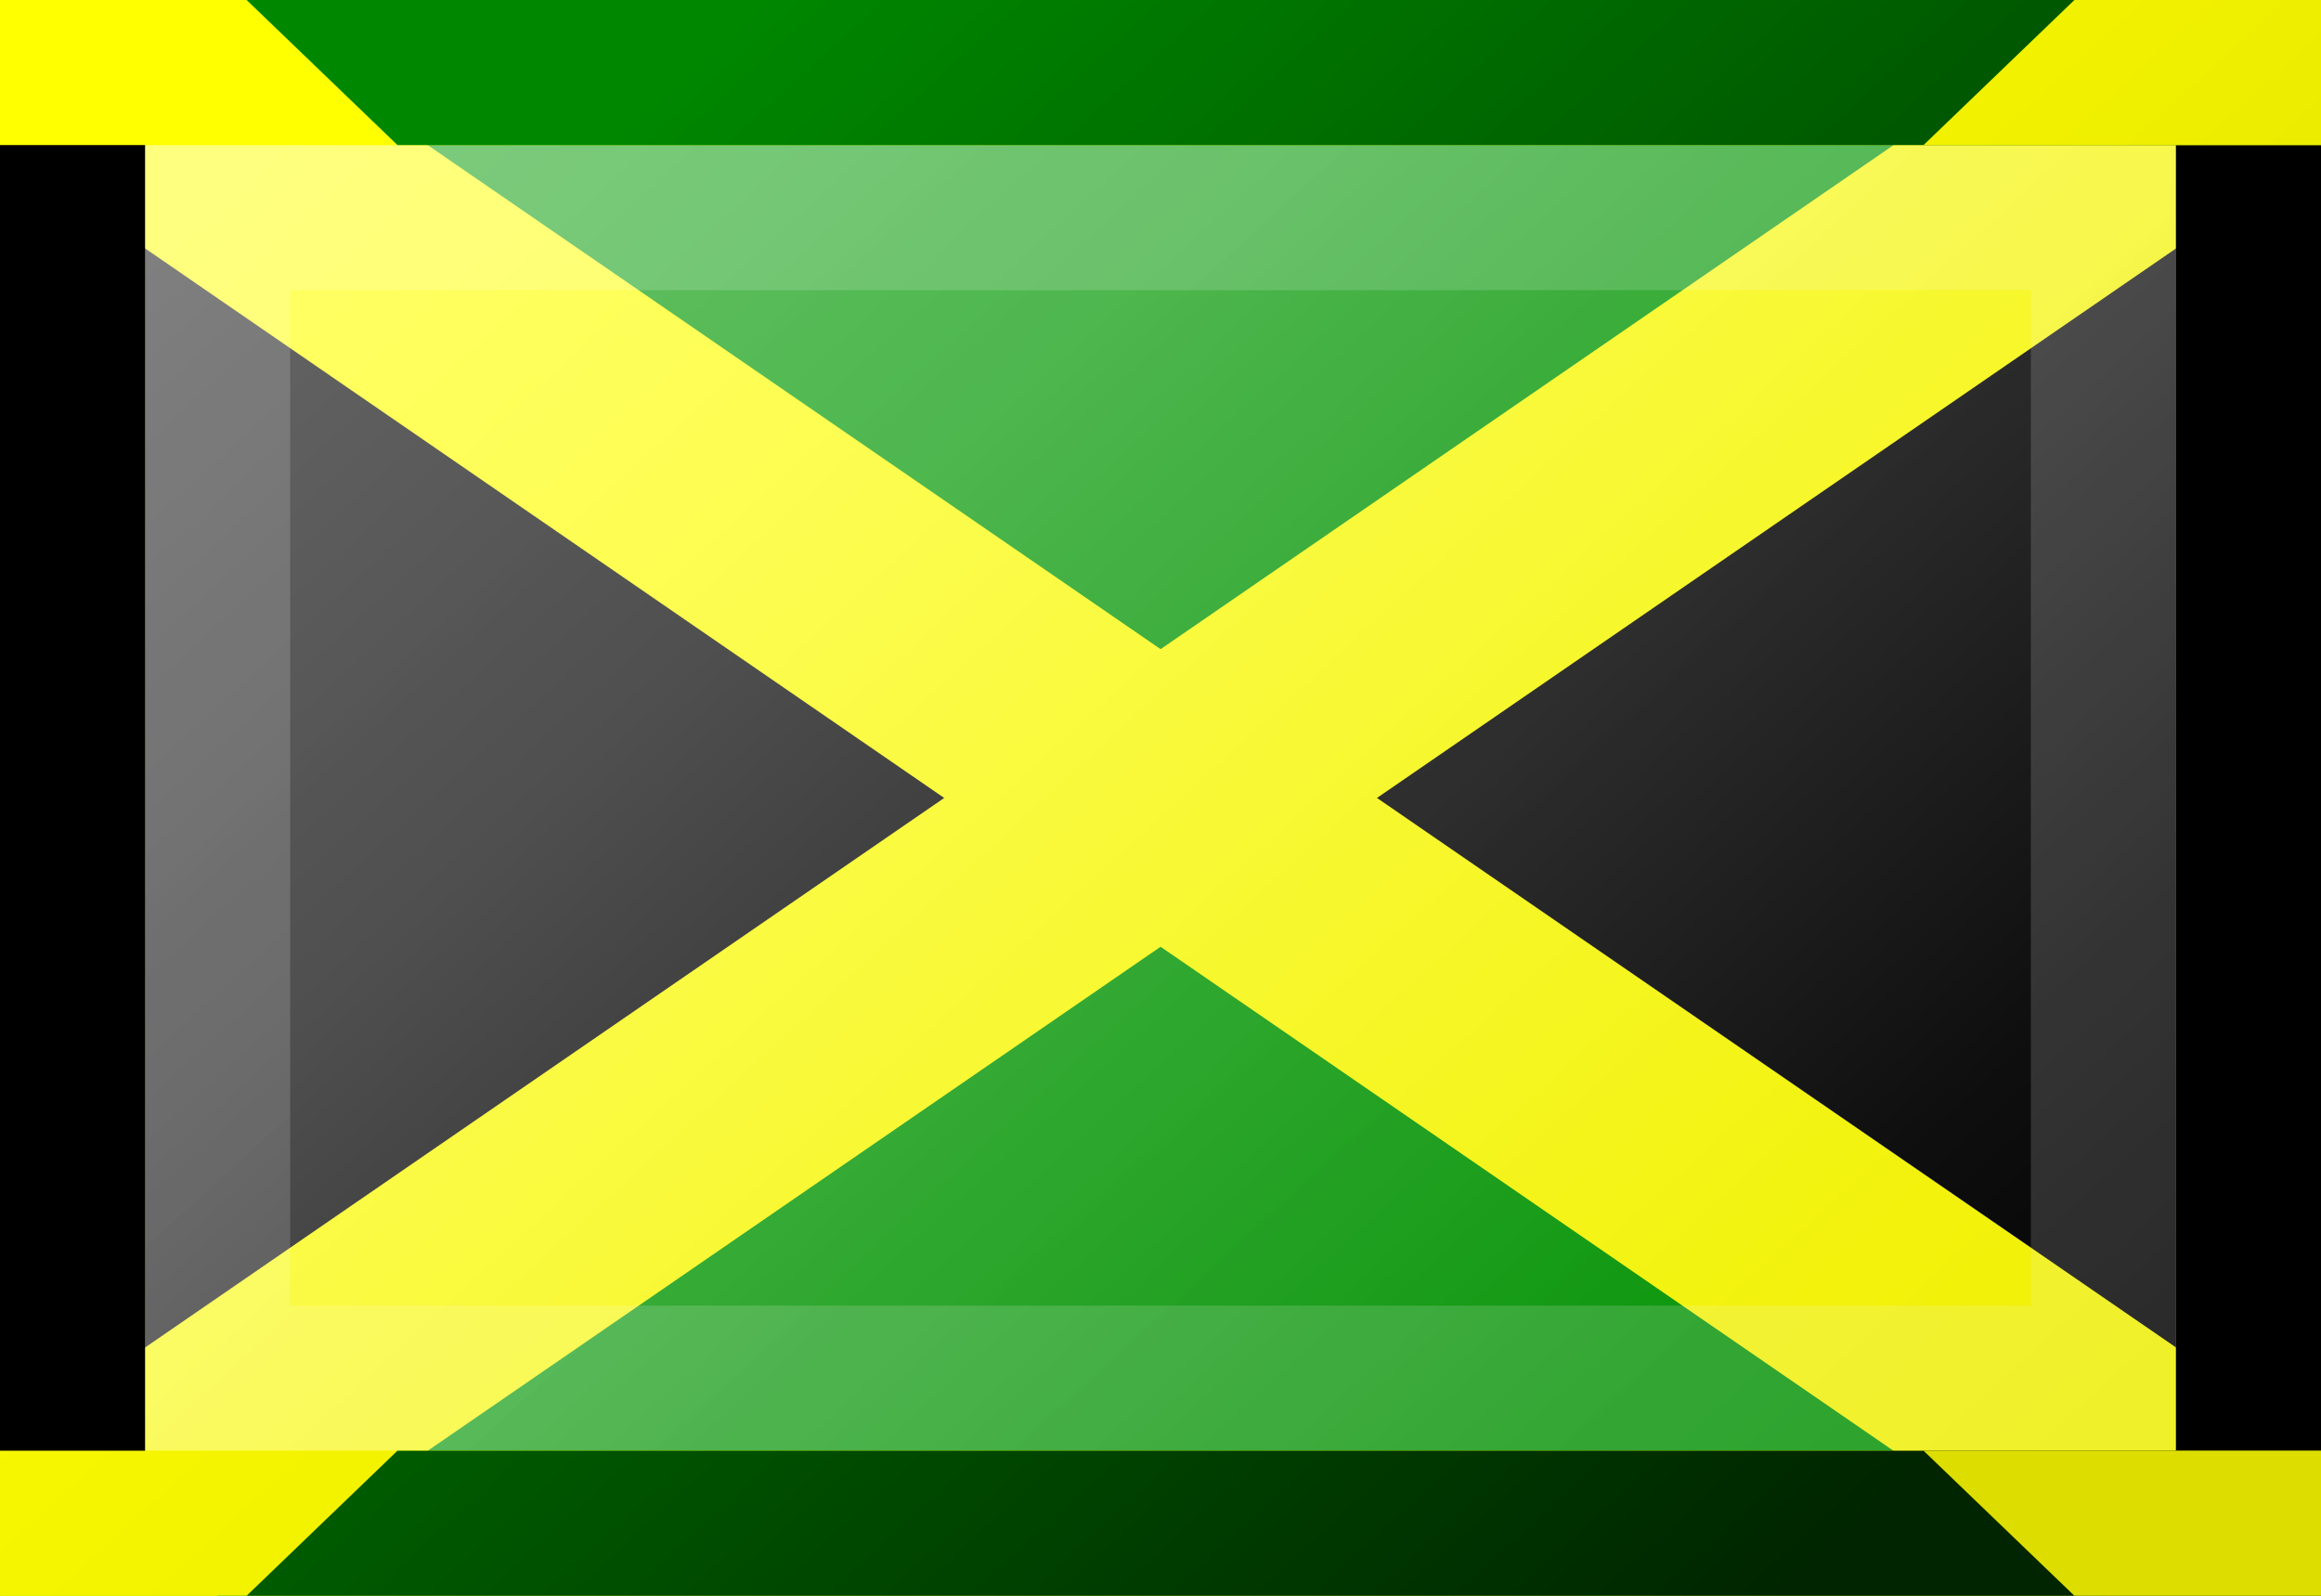
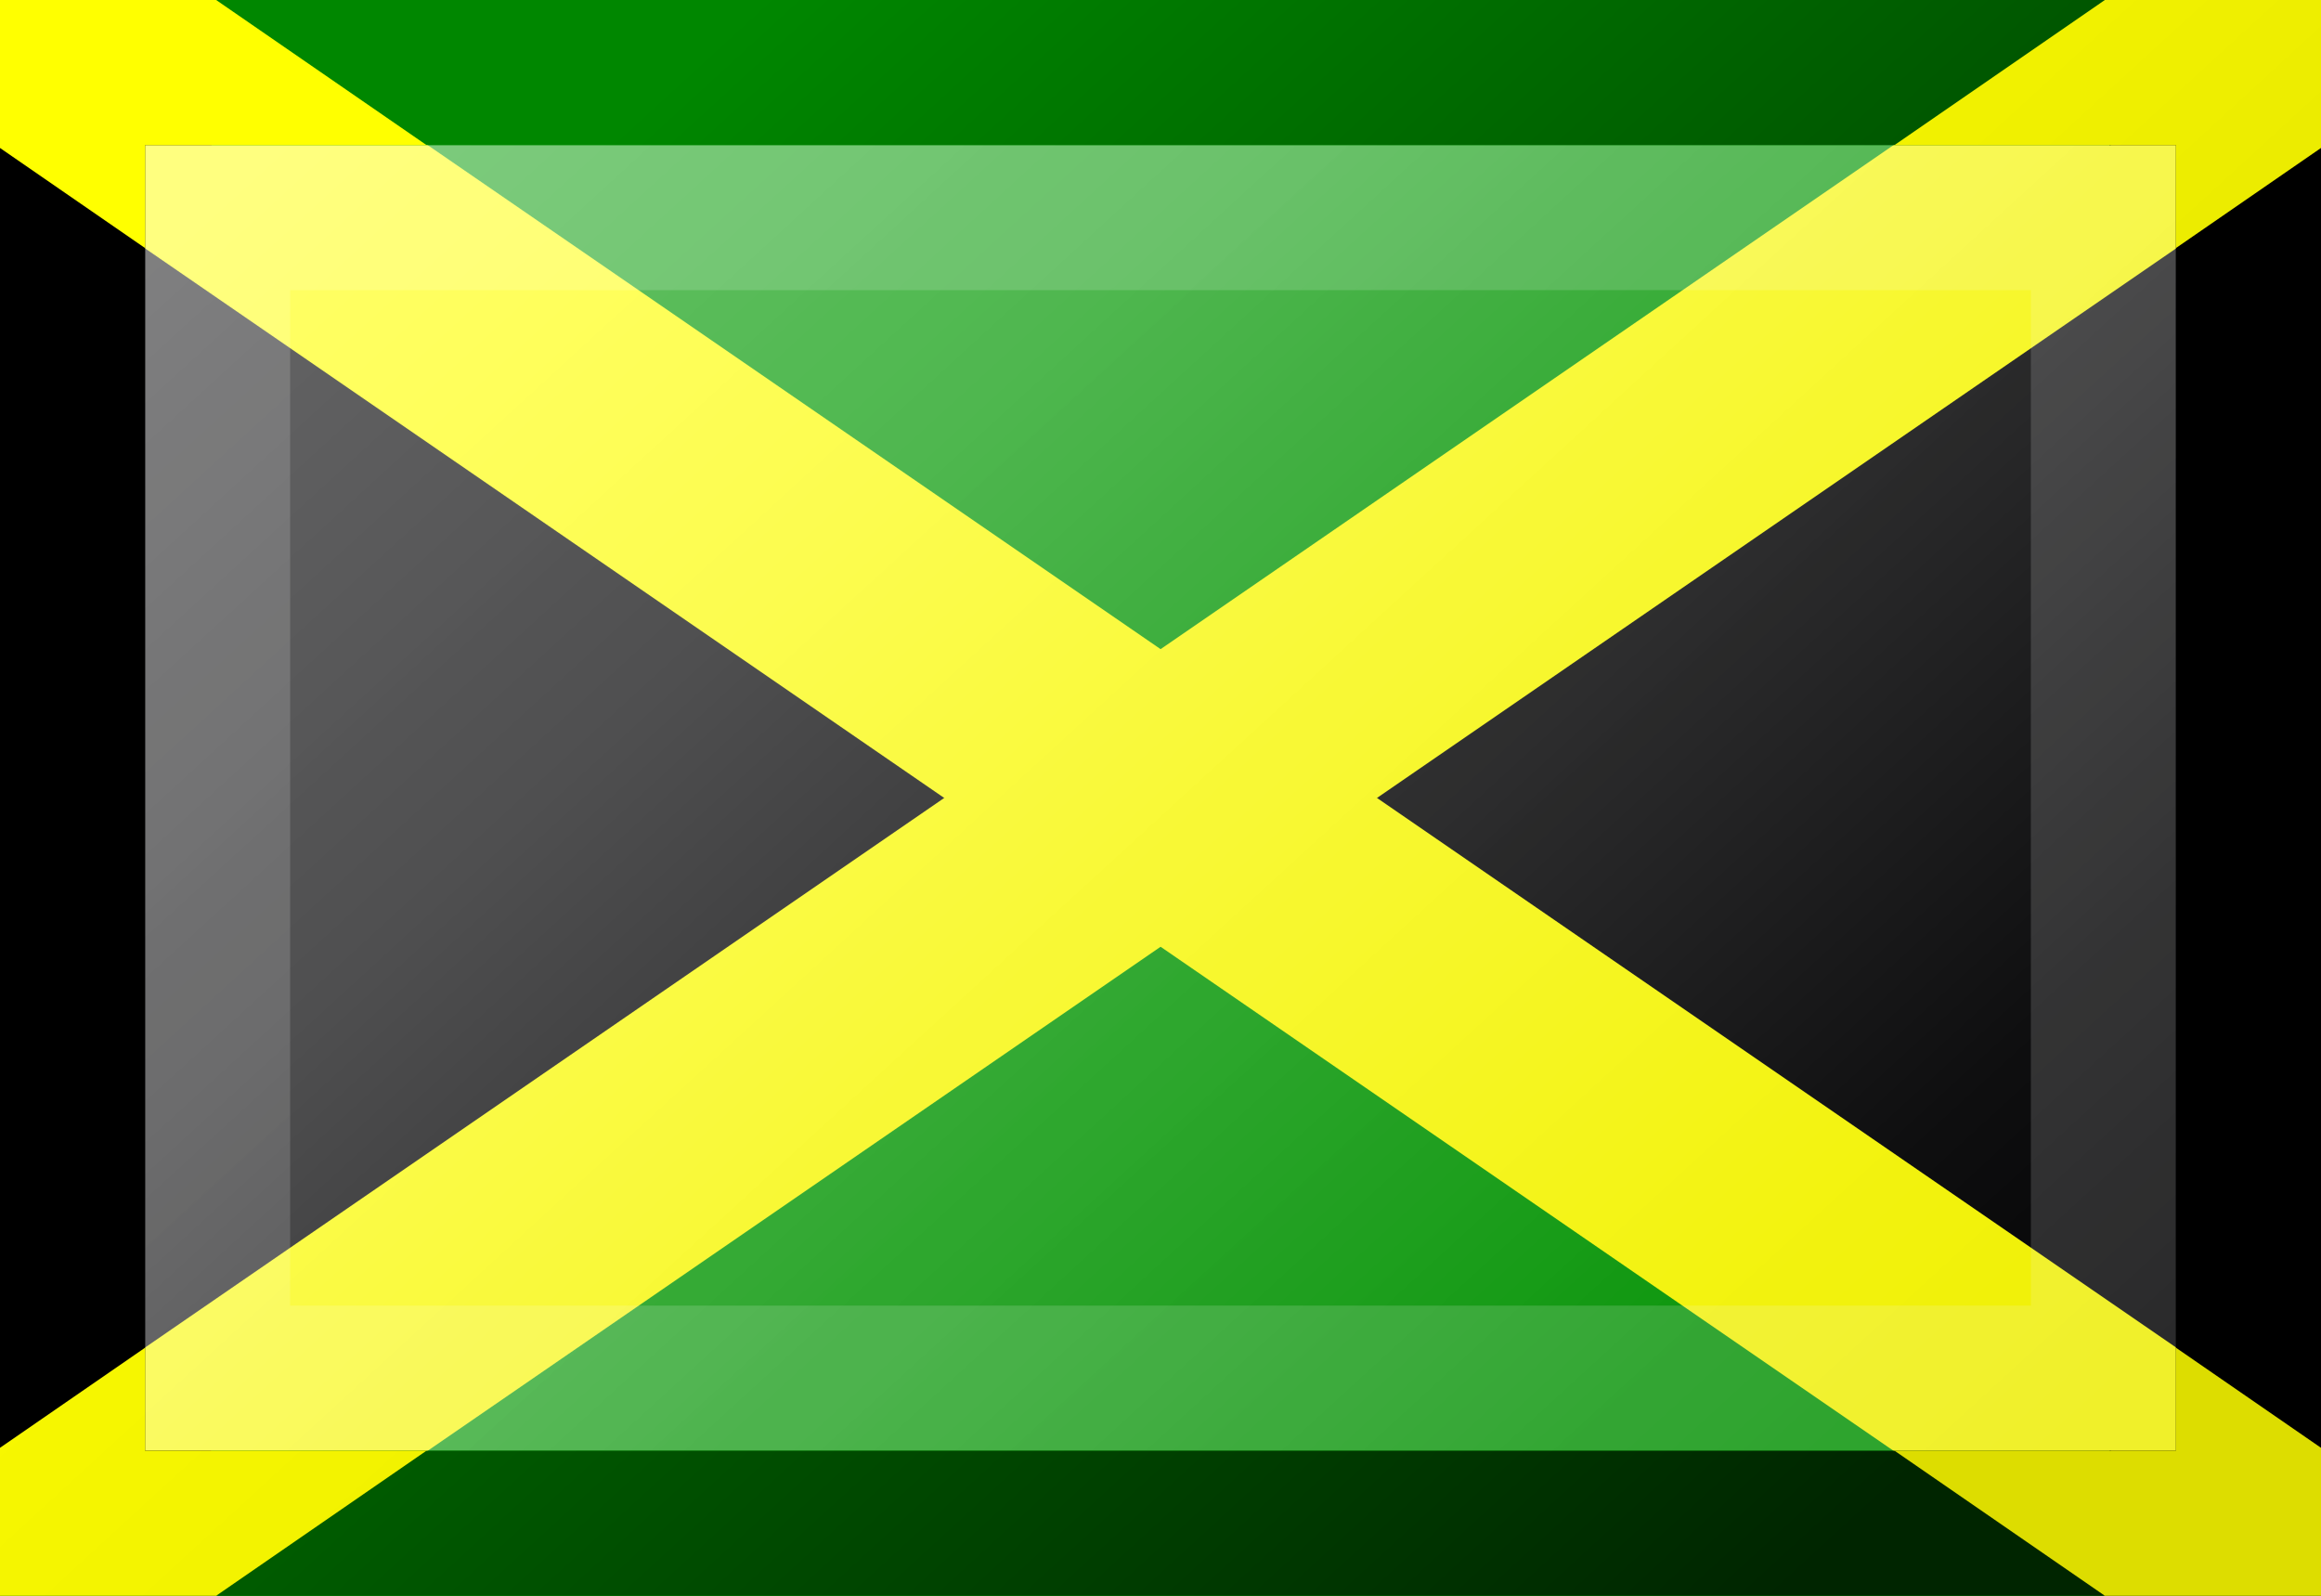
<svg xmlns="http://www.w3.org/2000/svg" xmlns:xlink="http://www.w3.org/1999/xlink" width="16" height="11" viewBox="0 0 16 11">
  <defs>
    <linearGradient id="fjm-gloss" gradientUnits="userSpaceOnUse" x1="1.352" y1="1.476" x2="11.384" y2="12.430">
      <stop offset="0.000" stop-color="#fff" stop-opacity="0.400" />
      <stop offset="0.308" stop-color="#fff" stop-opacity="0.314" />
      <stop offset="0.856" stop-color="#fff" stop-opacity="0.061" />
      <stop offset="1.000" stop-color="#fff" stop-opacity="0.021" />
    </linearGradient>
    <linearGradient id="fjm-shade" gradientUnits="userSpaceOnUse" x1="2.739" y1="2.991" x2="11.482" y2="12.537">
      <stop offset="0.000" stop-color="#000" stop-opacity="0.000" />
      <stop offset="1.000" stop-color="#000" stop-opacity="0.060" />
    </linearGradient>
-     <linearGradient id="fjm-edge" gradientUnits="userSpaceOnUse" x1="2.391" y1="2.611" x2="11.076" y2="12.094">
+     <linearGradient id="fjm-edge1" x1="2.39" x2="11.08" y1="2.61" y2="12.09" gradientUnits="userSpaceOnUse">
      <stop offset="0" stop-color="#008700" />
-       <stop offset="0.463" stop-color="#005900" />
+       <stop offset=".46" stop-color="#005900" />
      <stop offset="1" stop-color="#002500" />
    </linearGradient>
-     <linearGradient id="fjm-edge1" gradientUnits="userSpaceOnUse" x1="2.391" y1="2.611" x2="11.076" y2="12.094">
-       <stop offset="0" stop-color="#ffff00" />
-       <stop offset="0.463" stop-color="#f2f200" />
-       <stop offset="1" stop-color="#dddd00" />
+     <linearGradient id="fjm-edge2" x1="2.39" x2="11.08" y1="2.61" y2="12.09" gradientUnits="userSpaceOnUse">
+       <stop offset="0" stop-color="#ff0" />
+       <stop offset=".46" stop-color="#f2f200" />
+       <stop offset="1" stop-color="#dd0" />
    </linearGradient>
    <clipPath id="fjm-clip">
      <rect width="16" height="11" />
    </clipPath>
  </defs>
  <g clip-path="url(#fjm-clip)">
    <g id="fjm-art">
      <g transform="scale(1.04447 0.95743)">
        <g fill-rule="evenodd">
          <path fill="#000001" d="m0 0 7.66 5.74L0 11.49zm15.32 0L7.66 5.74l7.66 5.75z" />
          <path fill="#090" d="m0 0 7.66 5.74L15.32 0zm0 11.49 7.66-5.75 7.66 5.75z" />
          <path fill="#ff0" d="M15.32 0h-1.43L0 10.42v1.07h1.43L15.32 1.07z" />
          <path fill="#ff0" d="M0 0v1.07l13.89 10.42h1.43v-1.07L1.43 0z" />
        </g>
      </g>
    </g>
    <use xlink:href="#fjm-art" />
    <use xlink:href="#fjm-art" />
    <rect x="1" y="1" width="14" height="9" fill="url(#fjm-gloss)" />
    <path d="M1 1h14v9H1zM2 2v7h12V2z" fill="#fff" fill-opacity="0.164" fill-rule="evenodd" />
    <rect x="1" y="1" width="14" height="9" fill="url(#fjm-shade)" />
-     <path fill="url(#fjm-edge1)" d="M0 0h16v11H0zM1 1v9h14V1z" />
-     <path fill="#000000" d="M0 1V10H1V1zM16 1V10H15V1z" />
-     <path fill="url(#fjm-edge)" d="M1.7 0H16V1H2.74zM1.7 11H16V10H2.74z" />
-     <path fill="url(#fjm-edge1)" d="M14.3 0H16V1H13.26zM14.3 11H16V10H13.26z" />
+     <g fill-rule="evenodd">
+       <path d="m0 0 1.46 1H0zm1.46 10L0 11v-1zM1 1v9H0V1zm15-1-1.46 1H16zm-1.46 10L16 11v-1zM15 1v9h1V1z" />
+       <path fill="url(#fjm-edge1)" d="m0 0 1.46 1h13.09L16 0zm0 11 1.46-1h13.09L16 11z" />
+       <path fill="url(#fjm-edge2)" d="M16 0h-1.49l-1.45 1H16zM0 10v1h1.49l1.45-1zm1-.71-1 .69V10h1zM15 1v.71l1-.69V1z" />
+       <path fill="url(#fjm-edge2)" d="M0 0v1h2.94L1.49 0zm13.06 10 1.45 1H16v-1zM0 1v.02l1 .69V1zm16 9v-.02l-1-.69V10z" />
+     </g>
  </g>
</svg>
